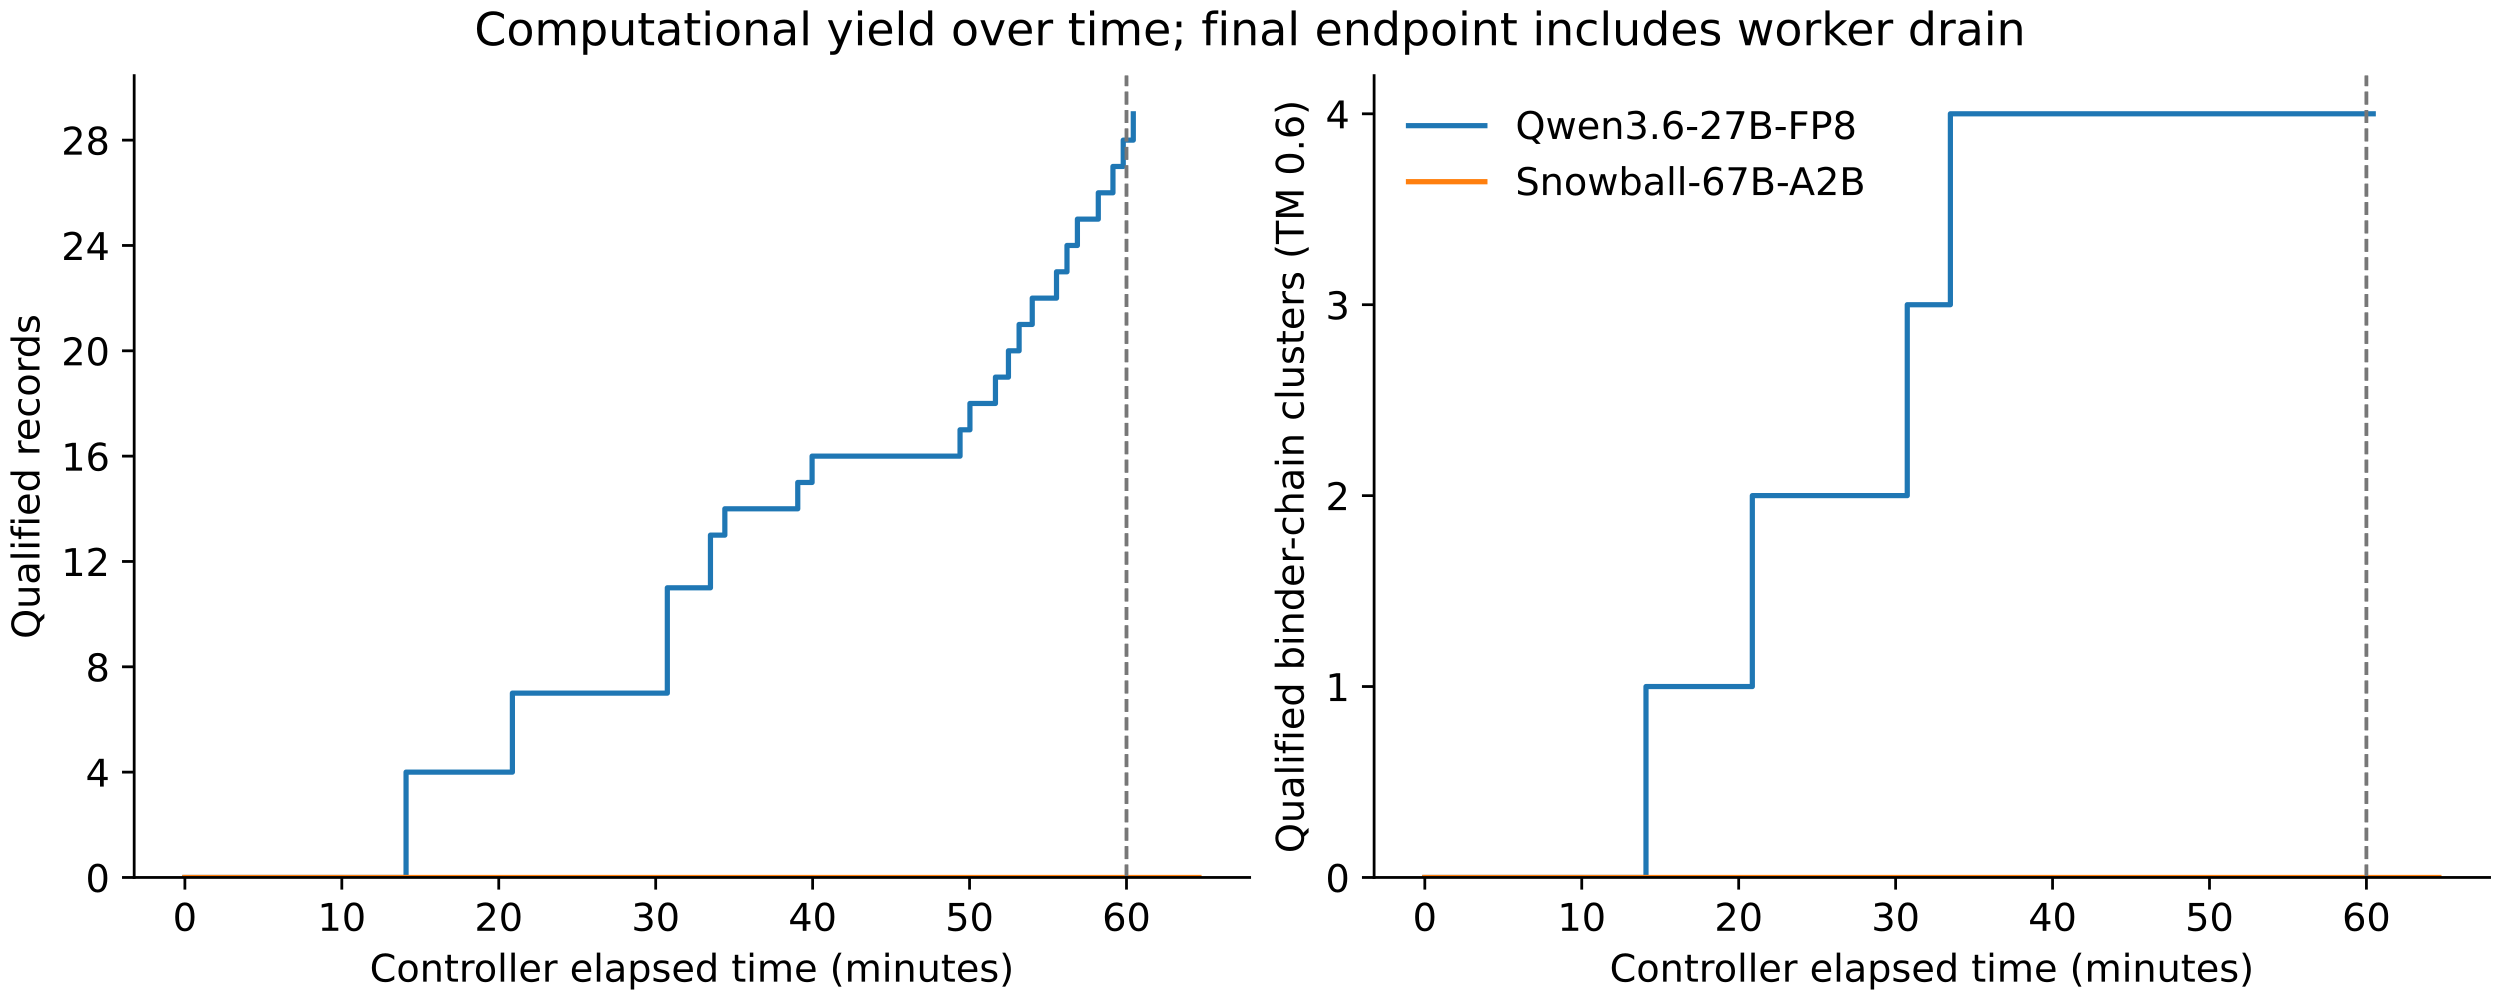
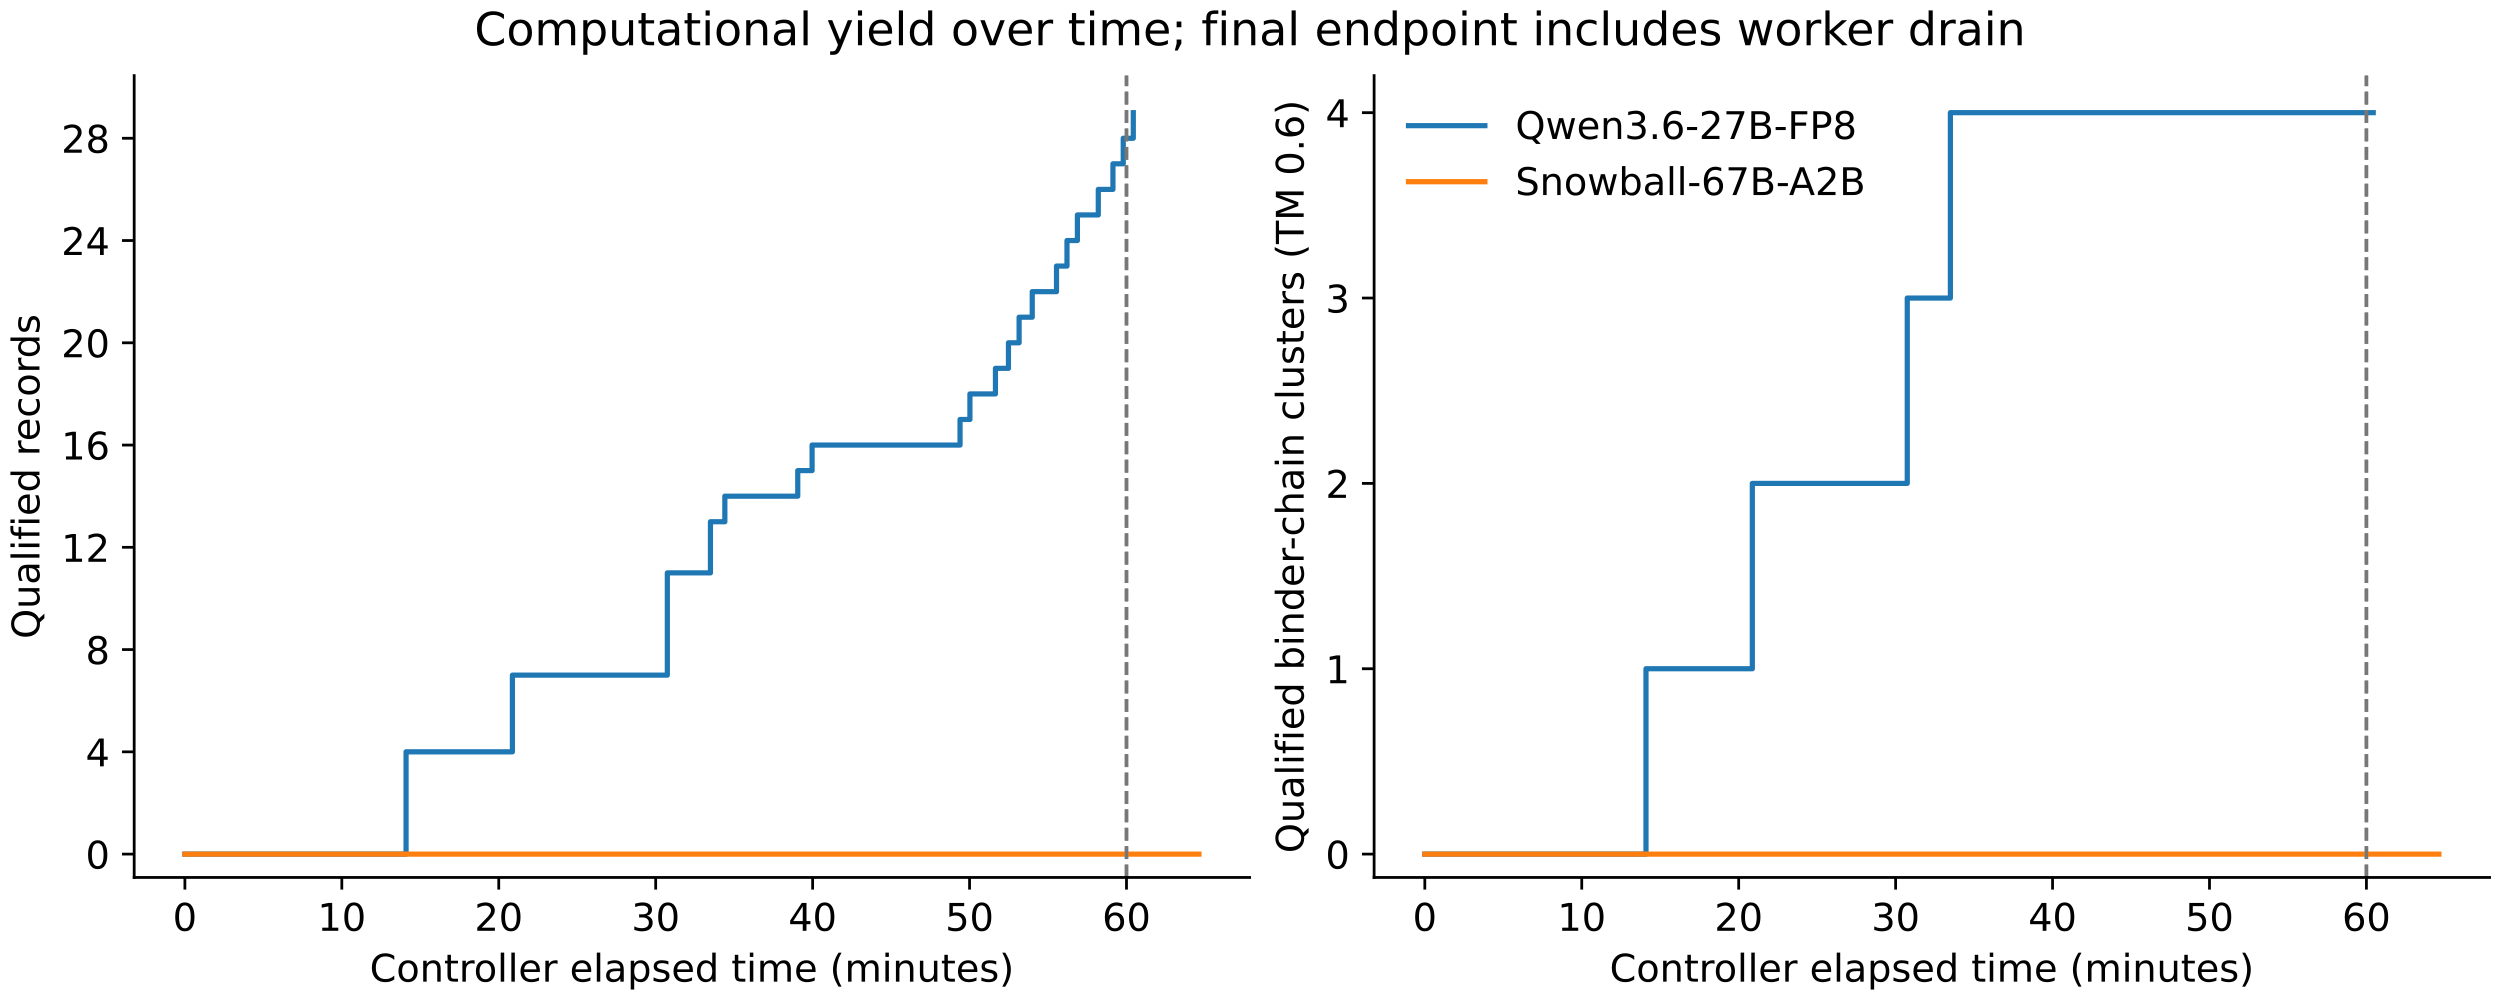
<svg xmlns="http://www.w3.org/2000/svg" xmlns:xlink="http://www.w3.org/1999/xlink" width="720pt" height="288pt" viewBox="0 0 720 288" version="1.1">
  <defs>
    <style type="text/css">*{stroke-linejoin: round; stroke-linecap: butt}</style>
  </defs>
  <g id="figure_1">
    <g id="patch_1">
-       <path d="M 0 288  L 720 288  L 720 0  L 0 0  z " style="fill: #ffffff" />
+       <path d="M 0 288 L 720 288 L 720 0 L 0 0 z " style="fill: #ffffff" />
    </g>
    <g id="axes_1">
      <g id="patch_2">
-         <path d="M 38.644 252.708  L 359.899 252.708  L 359.899 21.776  L 38.644 21.776  z " style="fill: #ffffff" />
+         <path d="M 38.644 252.708 L 359.899 252.708 L 359.899 21.776 L 38.644 21.776 z " style="fill: #ffffff" />
      </g>
      <g id="matplotlib.axis_1">
        <g id="xtick_1">
          <g id="line2d_1">
            <defs>
-               <path id="m472f486543" d="M 0 0  L 0 3.5  " style="stroke: #000000; stroke-width: 0.8" />
+               <path id="m3428f92193" d="M 0 0 L 0 3.5 " style="stroke: #000000; stroke-width: 0.8" />
            </defs>
            <g>
-               <use xlink:href="#m472f486543" x="53.246" y="252.708" style="stroke: #000000; stroke-width: 0.8" />
+               <use xlink:href="#m3428f92193" x="53.246" y="252.708" style="stroke: #000000; stroke-width: 0.8" />
            </g>
          </g>
          <g id="text_1">
            <text style="font-size: 11px; font-family: 'DejaVu Sans', 'Bitstream Vera Sans', 'Computer Modern Sans Serif', 'Lucida Grande', 'Verdana', 'Geneva', 'Lucid', 'Arial', 'Helvetica', 'Avant Garde', sans-serif; text-anchor: middle" x="53.246" y="268.066" transform="rotate(-0 53.24608 268.0662)">0</text>
          </g>
        </g>
        <g id="xtick_2">
          <g id="line2d_2">
            <g>
-               <use xlink:href="#m472f486543" x="98.444" y="252.708" style="stroke: #000000; stroke-width: 0.8" />
+               <use xlink:href="#m3428f92193" x="98.444" y="252.708" style="stroke: #000000; stroke-width: 0.8" />
            </g>
          </g>
          <g id="text_2">
            <text style="font-size: 11px; font-family: 'DejaVu Sans', 'Bitstream Vera Sans', 'Computer Modern Sans Serif', 'Lucida Grande', 'Verdana', 'Geneva', 'Lucid', 'Arial', 'Helvetica', 'Avant Garde', sans-serif; text-anchor: middle" x="98.444" y="268.066" transform="rotate(-0 98.44352 268.0662)">10</text>
          </g>
        </g>
        <g id="xtick_3">
          <g id="line2d_3">
            <g>
-               <use xlink:href="#m472f486543" x="143.641" y="252.708" style="stroke: #000000; stroke-width: 0.8" />
+               <use xlink:href="#m3428f92193" x="143.641" y="252.708" style="stroke: #000000; stroke-width: 0.8" />
            </g>
          </g>
          <g id="text_3">
            <text style="font-size: 11px; font-family: 'DejaVu Sans', 'Bitstream Vera Sans', 'Computer Modern Sans Serif', 'Lucida Grande', 'Verdana', 'Geneva', 'Lucid', 'Arial', 'Helvetica', 'Avant Garde', sans-serif; text-anchor: middle" x="143.641" y="268.066" transform="rotate(-0 143.641 268.0662)">20</text>
          </g>
        </g>
        <g id="xtick_4">
          <g id="line2d_4">
            <g>
-               <use xlink:href="#m472f486543" x="188.838" y="252.708" style="stroke: #000000; stroke-width: 0.8" />
+               <use xlink:href="#m3428f92193" x="188.838" y="252.708" style="stroke: #000000; stroke-width: 0.8" />
            </g>
          </g>
          <g id="text_4">
            <text style="font-size: 11px; font-family: 'DejaVu Sans', 'Bitstream Vera Sans', 'Computer Modern Sans Serif', 'Lucida Grande', 'Verdana', 'Geneva', 'Lucid', 'Arial', 'Helvetica', 'Avant Garde', sans-serif; text-anchor: middle" x="188.838" y="268.066" transform="rotate(-0 188.8384 268.0662)">30</text>
          </g>
        </g>
        <g id="xtick_5">
          <g id="line2d_5">
            <g>
-               <use xlink:href="#m472f486543" x="234.036" y="252.708" style="stroke: #000000; stroke-width: 0.8" />
+               <use xlink:href="#m3428f92193" x="234.036" y="252.708" style="stroke: #000000; stroke-width: 0.8" />
            </g>
          </g>
          <g id="text_5">
            <text style="font-size: 11px; font-family: 'DejaVu Sans', 'Bitstream Vera Sans', 'Computer Modern Sans Serif', 'Lucida Grande', 'Verdana', 'Geneva', 'Lucid', 'Arial', 'Helvetica', 'Avant Garde', sans-serif; text-anchor: middle" x="234.036" y="268.066" transform="rotate(-0 234.0358 268.0662)">40</text>
          </g>
        </g>
        <g id="xtick_6">
          <g id="line2d_6">
            <g>
-               <use xlink:href="#m472f486543" x="279.233" y="252.708" style="stroke: #000000; stroke-width: 0.8" />
+               <use xlink:href="#m3428f92193" x="279.233" y="252.708" style="stroke: #000000; stroke-width: 0.8" />
            </g>
          </g>
          <g id="text_6">
            <text style="font-size: 11px; font-family: 'DejaVu Sans', 'Bitstream Vera Sans', 'Computer Modern Sans Serif', 'Lucida Grande', 'Verdana', 'Geneva', 'Lucid', 'Arial', 'Helvetica', 'Avant Garde', sans-serif; text-anchor: middle" x="279.233" y="268.066" transform="rotate(-0 279.2333 268.0662)">50</text>
          </g>
        </g>
        <g id="xtick_7">
          <g id="line2d_7">
            <g>
-               <use xlink:href="#m472f486543" x="324.431" y="252.708" style="stroke: #000000; stroke-width: 0.8" />
+               <use xlink:href="#m3428f92193" x="324.431" y="252.708" style="stroke: #000000; stroke-width: 0.8" />
            </g>
          </g>
          <g id="text_7">
            <text style="font-size: 11px; font-family: 'DejaVu Sans', 'Bitstream Vera Sans', 'Computer Modern Sans Serif', 'Lucida Grande', 'Verdana', 'Geneva', 'Lucid', 'Arial', 'Helvetica', 'Avant Garde', sans-serif; text-anchor: middle" x="324.431" y="268.066" transform="rotate(-0 324.4307 268.0662)">60</text>
          </g>
        </g>
        <g id="text_8">
          <text style="font-size: 11px; font-family: 'DejaVu Sans', 'Bitstream Vera Sans', 'Computer Modern Sans Serif', 'Lucida Grande', 'Verdana', 'Geneva', 'Lucid', 'Arial', 'Helvetica', 'Avant Garde', sans-serif; text-anchor: middle" x="199.272" y="282.712" transform="rotate(-0 199.2715 282.7121)">Controller elapsed time (minutes)</text>
        </g>
      </g>
      <g id="matplotlib.axis_2">
        <g id="ytick_1">
          <g id="line2d_8">
            <defs>
-               <path id="mcfa1271ec3" d="M 0 0  L -3.5 0  " style="stroke: #000000; stroke-width: 0.8" />
+               <path id="m02772afa39" d="M 0 0 L -3.5 0 " style="stroke: #000000; stroke-width: 0.8" />
            </defs>
            <g>
-               <use xlink:href="#mcfa1271ec3" x="38.644" y="252.708" style="stroke: #000000; stroke-width: 0.8" />
+               <use xlink:href="#m02772afa39" x="38.644" y="245.982" style="stroke: #000000; stroke-width: 0.8" />
            </g>
          </g>
          <g id="text_9">
-             <text style="font-size: 11px; font-family: 'DejaVu Sans', 'Bitstream Vera Sans', 'Computer Modern Sans Serif', 'Lucida Grande', 'Verdana', 'Geneva', 'Lucid', 'Arial', 'Helvetica', 'Avant Garde', sans-serif; text-anchor: end" x="31.644" y="256.887" transform="rotate(-0 31.64368 256.887)">0</text>
+             <text style="font-size: 11px; font-family: 'DejaVu Sans', 'Bitstream Vera Sans', 'Computer Modern Sans Serif', 'Lucida Grande', 'Verdana', 'Geneva', 'Lucid', 'Arial', 'Helvetica', 'Avant Garde', sans-serif; text-anchor: end" x="31.644" y="250.161" transform="rotate(-0 31.64368 250.1609)">0</text>
          </g>
        </g>
        <g id="ytick_2">
          <g id="line2d_9">
            <g>
-               <use xlink:href="#mcfa1271ec3" x="38.644" y="222.372" style="stroke: #000000; stroke-width: 0.8" />
+               <use xlink:href="#m02772afa39" x="38.644" y="216.529" style="stroke: #000000; stroke-width: 0.8" />
            </g>
          </g>
          <g id="text_10">
-             <text style="font-size: 11px; font-family: 'DejaVu Sans', 'Bitstream Vera Sans', 'Computer Modern Sans Serif', 'Lucida Grande', 'Verdana', 'Geneva', 'Lucid', 'Arial', 'Helvetica', 'Avant Garde', sans-serif; text-anchor: end" x="31.644" y="226.551" transform="rotate(-0 31.64368 226.5511)">4</text>
+             <text style="font-size: 11px; font-family: 'DejaVu Sans', 'Bitstream Vera Sans', 'Computer Modern Sans Serif', 'Lucida Grande', 'Verdana', 'Geneva', 'Lucid', 'Arial', 'Helvetica', 'Avant Garde', sans-serif; text-anchor: end" x="31.644" y="220.709" transform="rotate(-0 31.64368 220.7085)">4</text>
          </g>
        </g>
        <g id="ytick_3">
          <g id="line2d_10">
            <g>
-               <use xlink:href="#mcfa1271ec3" x="38.644" y="192.036" style="stroke: #000000; stroke-width: 0.8" />
+               <use xlink:href="#m02772afa39" x="38.644" y="187.077" style="stroke: #000000; stroke-width: 0.8" />
            </g>
          </g>
          <g id="text_11">
-             <text style="font-size: 11px; font-family: 'DejaVu Sans', 'Bitstream Vera Sans', 'Computer Modern Sans Serif', 'Lucida Grande', 'Verdana', 'Geneva', 'Lucid', 'Arial', 'Helvetica', 'Avant Garde', sans-serif; text-anchor: end" x="31.644" y="196.215" transform="rotate(-0 31.64368 196.2152)">8</text>
+             <text style="font-size: 11px; font-family: 'DejaVu Sans', 'Bitstream Vera Sans', 'Computer Modern Sans Serif', 'Lucida Grande', 'Verdana', 'Geneva', 'Lucid', 'Arial', 'Helvetica', 'Avant Garde', sans-serif; text-anchor: end" x="31.644" y="191.256" transform="rotate(-0 31.64368 191.2562)">8</text>
          </g>
        </g>
        <g id="ytick_4">
          <g id="line2d_11">
            <g>
-               <use xlink:href="#mcfa1271ec3" x="38.644" y="161.7" style="stroke: #000000; stroke-width: 0.8" />
+               <use xlink:href="#m02772afa39" x="38.644" y="157.625" style="stroke: #000000; stroke-width: 0.8" />
            </g>
          </g>
          <g id="text_12">
-             <text style="font-size: 11px; font-family: 'DejaVu Sans', 'Bitstream Vera Sans', 'Computer Modern Sans Serif', 'Lucida Grande', 'Verdana', 'Geneva', 'Lucid', 'Arial', 'Helvetica', 'Avant Garde', sans-serif; text-anchor: end" x="31.644" y="165.879" transform="rotate(-0 31.64368 165.8793)">12</text>
+             <text style="font-size: 11px; font-family: 'DejaVu Sans', 'Bitstream Vera Sans', 'Computer Modern Sans Serif', 'Lucida Grande', 'Verdana', 'Geneva', 'Lucid', 'Arial', 'Helvetica', 'Avant Garde', sans-serif; text-anchor: end" x="31.644" y="161.804" transform="rotate(-0 31.64368 161.8039)">12</text>
          </g>
        </g>
        <g id="ytick_5">
          <g id="line2d_12">
            <g>
-               <use xlink:href="#mcfa1271ec3" x="38.644" y="131.364" style="stroke: #000000; stroke-width: 0.8" />
+               <use xlink:href="#m02772afa39" x="38.644" y="128.172" style="stroke: #000000; stroke-width: 0.8" />
            </g>
          </g>
          <g id="text_13">
-             <text style="font-size: 11px; font-family: 'DejaVu Sans', 'Bitstream Vera Sans', 'Computer Modern Sans Serif', 'Lucida Grande', 'Verdana', 'Geneva', 'Lucid', 'Arial', 'Helvetica', 'Avant Garde', sans-serif; text-anchor: end" x="31.644" y="135.543" transform="rotate(-0 31.64368 135.5434)">16</text>
+             <text style="font-size: 11px; font-family: 'DejaVu Sans', 'Bitstream Vera Sans', 'Computer Modern Sans Serif', 'Lucida Grande', 'Verdana', 'Geneva', 'Lucid', 'Arial', 'Helvetica', 'Avant Garde', sans-serif; text-anchor: end" x="31.644" y="132.352" transform="rotate(-0 31.64368 132.3515)">16</text>
          </g>
        </g>
        <g id="ytick_6">
          <g id="line2d_13">
            <g>
-               <use xlink:href="#mcfa1271ec3" x="38.644" y="101.028" style="stroke: #000000; stroke-width: 0.8" />
+               <use xlink:href="#m02772afa39" x="38.644" y="98.72" style="stroke: #000000; stroke-width: 0.8" />
            </g>
          </g>
          <g id="text_14">
-             <text style="font-size: 11px; font-family: 'DejaVu Sans', 'Bitstream Vera Sans', 'Computer Modern Sans Serif', 'Lucida Grande', 'Verdana', 'Geneva', 'Lucid', 'Arial', 'Helvetica', 'Avant Garde', sans-serif; text-anchor: end" x="31.644" y="105.208" transform="rotate(-0 31.64368 105.2075)">20</text>
+             <text style="font-size: 11px; font-family: 'DejaVu Sans', 'Bitstream Vera Sans', 'Computer Modern Sans Serif', 'Lucida Grande', 'Verdana', 'Geneva', 'Lucid', 'Arial', 'Helvetica', 'Avant Garde', sans-serif; text-anchor: end" x="31.644" y="102.899" transform="rotate(-0 31.64368 102.8992)">20</text>
          </g>
        </g>
        <g id="ytick_7">
          <g id="line2d_14">
            <g>
-               <use xlink:href="#mcfa1271ec3" x="38.644" y="70.692" style="stroke: #000000; stroke-width: 0.8" />
+               <use xlink:href="#m02772afa39" x="38.644" y="69.268" style="stroke: #000000; stroke-width: 0.8" />
            </g>
          </g>
          <g id="text_15">
-             <text style="font-size: 11px; font-family: 'DejaVu Sans', 'Bitstream Vera Sans', 'Computer Modern Sans Serif', 'Lucida Grande', 'Verdana', 'Geneva', 'Lucid', 'Arial', 'Helvetica', 'Avant Garde', sans-serif; text-anchor: end" x="31.644" y="74.872" transform="rotate(-0 31.64368 74.87162)">24</text>
+             <text style="font-size: 11px; font-family: 'DejaVu Sans', 'Bitstream Vera Sans', 'Computer Modern Sans Serif', 'Lucida Grande', 'Verdana', 'Geneva', 'Lucid', 'Arial', 'Helvetica', 'Avant Garde', sans-serif; text-anchor: end" x="31.644" y="73.447" transform="rotate(-0 31.64368 73.44687)">24</text>
          </g>
        </g>
        <g id="ytick_8">
          <g id="line2d_15">
            <g>
-               <use xlink:href="#mcfa1271ec3" x="38.644" y="40.357" style="stroke: #000000; stroke-width: 0.8" />
+               <use xlink:href="#m02772afa39" x="38.644" y="39.815" style="stroke: #000000; stroke-width: 0.8" />
            </g>
          </g>
          <g id="text_16">
-             <text style="font-size: 11px; font-family: 'DejaVu Sans', 'Bitstream Vera Sans', 'Computer Modern Sans Serif', 'Lucida Grande', 'Verdana', 'Geneva', 'Lucid', 'Arial', 'Helvetica', 'Avant Garde', sans-serif; text-anchor: end" x="31.644" y="44.536" transform="rotate(-0 31.64368 44.53572)">28</text>
+             <text style="font-size: 11px; font-family: 'DejaVu Sans', 'Bitstream Vera Sans', 'Computer Modern Sans Serif', 'Lucida Grande', 'Verdana', 'Geneva', 'Lucid', 'Arial', 'Helvetica', 'Avant Garde', sans-serif; text-anchor: end" x="31.644" y="43.995" transform="rotate(-0 31.64368 43.99454)">28</text>
          </g>
        </g>
        <g id="text_17">
          <text style="font-size: 11px; font-family: 'DejaVu Sans', 'Bitstream Vera Sans', 'Computer Modern Sans Serif', 'Lucida Grande', 'Verdana', 'Geneva', 'Lucid', 'Arial', 'Helvetica', 'Avant Garde', sans-serif; text-anchor: middle" x="11.359" y="137.242" transform="rotate(-90 11.35852 137.2419)">Qualified records</text>
        </g>
      </g>
      <g id="line2d_16">
-         <path d="M 53.246 252.708  L 55.108 252.708  L 55.108 252.708  L 67.319 252.708  L 67.319 252.708  L 71.749 252.708  L 71.749 252.708  L 99.689 252.708  L 99.689 252.708  L 116.945 252.708  L 116.945 222.372  L 147.57 222.372  L 147.57 199.62  L 163.937 199.62  L 163.937 199.62  L 192.19 199.62  L 192.19 169.284  L 204.61 169.284  L 204.61 154.116  L 208.754 154.116  L 208.754 146.532  L 212.873 146.532  L 212.873 146.532  L 216.206 146.532  L 216.206 146.532  L 219.643 146.532  L 219.643 146.532  L 223.304 146.532  L 223.304 146.532  L 226.735 146.532  L 226.735 146.532  L 229.753 146.532  L 229.753 138.948  L 233.882 138.948  L 233.882 131.364  L 238.861 131.364  L 238.861 131.364  L 243.209 131.364  L 243.209 131.364  L 246.882 131.364  L 246.882 131.364  L 250.068 131.364  L 250.068 131.364  L 253.227 131.364  L 253.227 131.364  L 255.494 131.364  L 255.494 131.364  L 257.765 131.364  L 257.765 131.364  L 260.799 131.364  L 260.799 131.364  L 263.181 131.364  L 263.181 131.364  L 266.05 131.364  L 266.05 131.364  L 268.333 131.364  L 268.333 131.364  L 271.18 131.364  L 271.18 131.364  L 274.226 131.364  L 274.226 131.364  L 276.494 131.364  L 276.494 123.78  L 279.34 123.78  L 279.34 116.196  L 282.22 116.196  L 282.22 116.196  L 285.049 116.196  L 285.049 116.196  L 286.691 116.196  L 286.691 108.612  L 289.549 108.612  L 289.549 108.612  L 290.433 108.612  L 290.433 101.028  L 292.599 101.028  L 292.599 101.028  L 293.504 101.028  L 293.504 93.444  L 295.637 93.444  L 295.637 93.444  L 297.287 93.444  L 297.287 85.86  L 300.111 85.86  L 300.111 85.86  L 301.763 85.86  L 301.763 85.86  L 303.366 85.86  L 303.366 85.86  L 304.275 85.86  L 304.275 78.276  L 306.406 78.276  L 306.406 78.276  L 307.292 78.276  L 307.292 70.692  L 309.442 70.692  L 309.442 70.692  L 310.293 70.692  L 310.293 63.109  L 312.433 63.109  L 312.433 63.109  L 313.355 63.109  L 313.355 63.109  L 315.442 63.109  L 315.442 63.109  L 316.31 63.109  L 316.31 55.525  L 318.389 55.525  L 318.389 55.525  L 320.528 55.525  L 320.528 47.941  L 322.67 47.941  L 322.67 47.941  L 323.494 47.941  L 323.494 40.357  L 326.389 40.357  L 326.389 32.773  " clip-path="url(#p7dd64fb082)" style="fill: none; stroke: #1f77b4; stroke-width: 1.5; stroke-linecap: square" />
+         <path d="M 53.246 245.982 L 55.108 245.982 L 55.108 245.982 L 67.319 245.982 L 67.319 245.982 L 71.749 245.982 L 71.749 245.982 L 99.689 245.982 L 99.689 245.982 L 116.945 245.982 L 116.945 216.529 L 147.57 216.529 L 147.57 194.44 L 163.937 194.44 L 163.937 194.44 L 192.19 194.44 L 192.19 164.988 L 204.61 164.988 L 204.61 150.262 L 208.754 150.262 L 208.754 142.899 L 212.873 142.899 L 212.873 142.899 L 216.206 142.899 L 216.206 142.899 L 219.643 142.899 L 219.643 142.899 L 223.304 142.899 L 223.304 142.899 L 226.735 142.899 L 226.735 142.899 L 229.753 142.899 L 229.753 135.535 L 233.882 135.535 L 233.882 128.172 L 238.861 128.172 L 238.861 128.172 L 243.209 128.172 L 243.209 128.172 L 246.882 128.172 L 246.882 128.172 L 250.068 128.172 L 250.068 128.172 L 253.227 128.172 L 253.227 128.172 L 255.494 128.172 L 255.494 128.172 L 257.765 128.172 L 257.765 128.172 L 260.799 128.172 L 260.799 128.172 L 263.181 128.172 L 263.181 128.172 L 266.05 128.172 L 266.05 128.172 L 268.333 128.172 L 268.333 128.172 L 271.18 128.172 L 271.18 128.172 L 274.226 128.172 L 274.226 128.172 L 276.494 128.172 L 276.494 120.809 L 279.34 120.809 L 279.34 113.446 L 282.22 113.446 L 282.22 113.446 L 285.049 113.446 L 285.049 113.446 L 286.691 113.446 L 286.691 106.083 L 289.549 106.083 L 289.549 106.083 L 290.433 106.083 L 290.433 98.72 L 292.599 98.72 L 292.599 98.72 L 293.504 98.72 L 293.504 91.357 L 295.637 91.357 L 295.637 91.357 L 297.287 91.357 L 297.287 83.994 L 300.111 83.994 L 300.111 83.994 L 301.763 83.994 L 301.763 83.994 L 303.366 83.994 L 303.366 83.994 L 304.275 83.994 L 304.275 76.631 L 306.406 76.631 L 306.406 76.631 L 307.292 76.631 L 307.292 69.268 L 309.442 69.268 L 309.442 69.268 L 310.293 69.268 L 310.293 61.905 L 312.433 61.905 L 312.433 61.905 L 313.355 61.905 L 313.355 61.905 L 315.442 61.905 L 315.442 61.905 L 316.31 61.905 L 316.31 54.542 L 318.389 54.542 L 318.389 54.542 L 320.528 54.542 L 320.528 47.178 L 322.67 47.178 L 322.67 47.178 L 323.494 47.178 L 323.494 39.815 L 326.389 39.815 L 326.389 32.452 " clip-path="url(#p771cd45560)" style="fill: none; stroke: #1f77b4; stroke-width: 1.5; stroke-linecap: square" />
      </g>
      <g id="line2d_17">
-         <path d="M 324.431 252.708  L 324.431 21.776  " clip-path="url(#p7dd64fb082)" style="fill: none; stroke-dasharray: 3.7,1.6; stroke-dashoffset: 0; stroke: #777777" />
+         <path d="M 324.431 252.708 L 324.431 21.776 " clip-path="url(#p771cd45560)" style="fill: none; stroke-dasharray: 3.7,1.6; stroke-dashoffset: 0; stroke: #777777" />
      </g>
      <g id="line2d_18">
-         <path d="M 53.246 252.708  L 66.519 252.708  L 66.519 252.708  L 67.5 252.708  L 67.5 252.708  L 68.647 252.708  L 68.647 252.708  L 70.277 252.708  L 70.277 252.708  L 80.056 252.708  L 80.056 252.708  L 82.864 252.708  L 82.864 252.708  L 93.188 252.708  L 93.188 252.708  L 99.503 252.708  L 99.503 252.708  L 104.604 252.708  L 104.604 252.708  L 115.706 252.708  L 115.706 252.708  L 138.97 252.708  L 138.97 252.708  L 161.622 252.708  L 161.622 252.708  L 184.279 252.708  L 184.279 252.708  L 204.77 252.708  L 204.77 252.708  L 227.423 252.708  L 227.423 252.708  L 250.075 252.708  L 250.075 252.708  L 262.997 252.708  L 262.997 252.708  L 278.753 252.708  L 278.753 252.708  L 301.413 252.708  L 301.413 252.708  L 324.076 252.708  L 324.076 252.708  L 345.297 252.708  L 345.297 252.708  " clip-path="url(#p7dd64fb082)" style="fill: none; stroke: #ff7f0e; stroke-width: 1.5; stroke-linecap: square" />
+         <path d="M 53.246 245.982 L 66.519 245.982 L 66.519 245.982 L 67.5 245.982 L 67.5 245.982 L 68.647 245.982 L 68.647 245.982 L 70.277 245.982 L 70.277 245.982 L 80.056 245.982 L 80.056 245.982 L 82.864 245.982 L 82.864 245.982 L 93.188 245.982 L 93.188 245.982 L 99.503 245.982 L 99.503 245.982 L 104.604 245.982 L 104.604 245.982 L 115.706 245.982 L 115.706 245.982 L 138.97 245.982 L 138.97 245.982 L 161.622 245.982 L 161.622 245.982 L 184.279 245.982 L 184.279 245.982 L 204.77 245.982 L 204.77 245.982 L 227.423 245.982 L 227.423 245.982 L 250.075 245.982 L 250.075 245.982 L 262.997 245.982 L 262.997 245.982 L 278.753 245.982 L 278.753 245.982 L 301.413 245.982 L 301.413 245.982 L 324.076 245.982 L 324.076 245.982 L 345.297 245.982 L 345.297 245.982 " clip-path="url(#p771cd45560)" style="fill: none; stroke: #ff7f0e; stroke-width: 1.5; stroke-linecap: square" />
      </g>
      <g id="line2d_19">
-         <path d="M 324.431 252.708  L 324.431 21.776  " clip-path="url(#p7dd64fb082)" style="fill: none; stroke-dasharray: 3.7,1.6; stroke-dashoffset: 0; stroke: #777777" />
+         <path d="M 324.431 252.708 L 324.431 21.776 " clip-path="url(#p771cd45560)" style="fill: none; stroke-dasharray: 3.7,1.6; stroke-dashoffset: 0; stroke: #777777" />
      </g>
      <g id="patch_3">
-         <path d="M 38.644 252.708  L 38.644 21.776  " style="fill: none; stroke: #000000; stroke-width: 0.8; stroke-linejoin: miter; stroke-linecap: square" />
+         <path d="M 38.644 252.708 L 38.644 21.776 " style="fill: none; stroke: #000000; stroke-width: 0.8; stroke-linejoin: miter; stroke-linecap: square" />
      </g>
      <g id="patch_4">
-         <path d="M 38.644 252.708  L 359.899 252.708  " style="fill: none; stroke: #000000; stroke-width: 0.8; stroke-linejoin: miter; stroke-linecap: square" />
+         <path d="M 38.644 252.708 L 359.899 252.708 " style="fill: none; stroke: #000000; stroke-width: 0.8; stroke-linejoin: miter; stroke-linecap: square" />
      </g>
    </g>
    <g id="axes_2">
      <g id="patch_5">
-         <path d="M 395.744 252.708  L 717 252.708  L 717 21.776  L 395.744 21.776  z " style="fill: #ffffff" />
+         <path d="M 395.744 252.708 L 717 252.708 L 717 21.776 L 395.744 21.776 z " style="fill: #ffffff" />
      </g>
      <g id="matplotlib.axis_3">
        <g id="xtick_8">
          <g id="line2d_20">
            <g>
-               <use xlink:href="#m472f486543" x="410.346" y="252.708" style="stroke: #000000; stroke-width: 0.8" />
+               <use xlink:href="#m3428f92193" x="410.346" y="252.708" style="stroke: #000000; stroke-width: 0.8" />
            </g>
          </g>
          <g id="text_18">
            <text style="font-size: 11px; font-family: 'DejaVu Sans', 'Bitstream Vera Sans', 'Computer Modern Sans Serif', 'Lucida Grande', 'Verdana', 'Geneva', 'Lucid', 'Arial', 'Helvetica', 'Avant Garde', sans-serif; text-anchor: middle" x="410.346" y="268.066" transform="rotate(-0 410.3465 268.0662)">0</text>
          </g>
        </g>
        <g id="xtick_9">
          <g id="line2d_21">
            <g>
-               <use xlink:href="#m472f486543" x="455.544" y="252.708" style="stroke: #000000; stroke-width: 0.8" />
+               <use xlink:href="#m3428f92193" x="455.544" y="252.708" style="stroke: #000000; stroke-width: 0.8" />
            </g>
          </g>
          <g id="text_19">
            <text style="font-size: 11px; font-family: 'DejaVu Sans', 'Bitstream Vera Sans', 'Computer Modern Sans Serif', 'Lucida Grande', 'Verdana', 'Geneva', 'Lucid', 'Arial', 'Helvetica', 'Avant Garde', sans-serif; text-anchor: middle" x="455.544" y="268.066" transform="rotate(-0 455.5439 268.0662)">10</text>
          </g>
        </g>
        <g id="xtick_10">
          <g id="line2d_22">
            <g>
-               <use xlink:href="#m472f486543" x="500.741" y="252.708" style="stroke: #000000; stroke-width: 0.8" />
+               <use xlink:href="#m3428f92193" x="500.741" y="252.708" style="stroke: #000000; stroke-width: 0.8" />
            </g>
          </g>
          <g id="text_20">
            <text style="font-size: 11px; font-family: 'DejaVu Sans', 'Bitstream Vera Sans', 'Computer Modern Sans Serif', 'Lucida Grande', 'Verdana', 'Geneva', 'Lucid', 'Arial', 'Helvetica', 'Avant Garde', sans-serif; text-anchor: middle" x="500.741" y="268.066" transform="rotate(-0 500.7413 268.0662)">20</text>
          </g>
        </g>
        <g id="xtick_11">
          <g id="line2d_23">
            <g>
-               <use xlink:href="#m472f486543" x="545.939" y="252.708" style="stroke: #000000; stroke-width: 0.8" />
+               <use xlink:href="#m3428f92193" x="545.939" y="252.708" style="stroke: #000000; stroke-width: 0.8" />
            </g>
          </g>
          <g id="text_21">
            <text style="font-size: 11px; font-family: 'DejaVu Sans', 'Bitstream Vera Sans', 'Computer Modern Sans Serif', 'Lucida Grande', 'Verdana', 'Geneva', 'Lucid', 'Arial', 'Helvetica', 'Avant Garde', sans-serif; text-anchor: middle" x="545.939" y="268.066" transform="rotate(-0 545.9388 268.0662)">30</text>
          </g>
        </g>
        <g id="xtick_12">
          <g id="line2d_24">
            <g>
-               <use xlink:href="#m472f486543" x="591.136" y="252.708" style="stroke: #000000; stroke-width: 0.8" />
+               <use xlink:href="#m3428f92193" x="591.136" y="252.708" style="stroke: #000000; stroke-width: 0.8" />
            </g>
          </g>
          <g id="text_22">
            <text style="font-size: 11px; font-family: 'DejaVu Sans', 'Bitstream Vera Sans', 'Computer Modern Sans Serif', 'Lucida Grande', 'Verdana', 'Geneva', 'Lucid', 'Arial', 'Helvetica', 'Avant Garde', sans-serif; text-anchor: middle" x="591.136" y="268.066" transform="rotate(-0 591.1362 268.0662)">40</text>
          </g>
        </g>
        <g id="xtick_13">
          <g id="line2d_25">
            <g>
-               <use xlink:href="#m472f486543" x="636.334" y="252.708" style="stroke: #000000; stroke-width: 0.8" />
+               <use xlink:href="#m3428f92193" x="636.334" y="252.708" style="stroke: #000000; stroke-width: 0.8" />
            </g>
          </g>
          <g id="text_23">
            <text style="font-size: 11px; font-family: 'DejaVu Sans', 'Bitstream Vera Sans', 'Computer Modern Sans Serif', 'Lucida Grande', 'Verdana', 'Geneva', 'Lucid', 'Arial', 'Helvetica', 'Avant Garde', sans-serif; text-anchor: middle" x="636.334" y="268.066" transform="rotate(-0 636.3336 268.0662)">50</text>
          </g>
        </g>
        <g id="xtick_14">
          <g id="line2d_26">
            <g>
-               <use xlink:href="#m472f486543" x="681.531" y="252.708" style="stroke: #000000; stroke-width: 0.8" />
+               <use xlink:href="#m3428f92193" x="681.531" y="252.708" style="stroke: #000000; stroke-width: 0.8" />
            </g>
          </g>
          <g id="text_24">
            <text style="font-size: 11px; font-family: 'DejaVu Sans', 'Bitstream Vera Sans', 'Computer Modern Sans Serif', 'Lucida Grande', 'Verdana', 'Geneva', 'Lucid', 'Arial', 'Helvetica', 'Avant Garde', sans-serif; text-anchor: middle" x="681.531" y="268.066" transform="rotate(-0 681.5311 268.0662)">60</text>
          </g>
        </g>
        <g id="text_25">
          <text style="font-size: 11px; font-family: 'DejaVu Sans', 'Bitstream Vera Sans', 'Computer Modern Sans Serif', 'Lucida Grande', 'Verdana', 'Geneva', 'Lucid', 'Arial', 'Helvetica', 'Avant Garde', sans-serif; text-anchor: middle" x="556.372" y="282.712" transform="rotate(-0 556.3719 282.7121)">Controller elapsed time (minutes)</text>
        </g>
      </g>
      <g id="matplotlib.axis_4">
        <g id="ytick_9">
          <g id="line2d_27">
            <g>
-               <use xlink:href="#mcfa1271ec3" x="395.744" y="252.708" style="stroke: #000000; stroke-width: 0.8" />
+               <use xlink:href="#m02772afa39" x="395.744" y="245.982" style="stroke: #000000; stroke-width: 0.8" />
            </g>
          </g>
          <g id="text_26">
-             <text style="font-size: 11px; font-family: 'DejaVu Sans', 'Bitstream Vera Sans', 'Computer Modern Sans Serif', 'Lucida Grande', 'Verdana', 'Geneva', 'Lucid', 'Arial', 'Helvetica', 'Avant Garde', sans-serif; text-anchor: end" x="388.744" y="256.887" transform="rotate(-0 388.7441 256.887)">0</text>
+             <text style="font-size: 11px; font-family: 'DejaVu Sans', 'Bitstream Vera Sans', 'Computer Modern Sans Serif', 'Lucida Grande', 'Verdana', 'Geneva', 'Lucid', 'Arial', 'Helvetica', 'Avant Garde', sans-serif; text-anchor: end" x="388.744" y="250.161" transform="rotate(-0 388.7441 250.1609)">0</text>
          </g>
        </g>
        <g id="ytick_10">
          <g id="line2d_28">
            <g>
-               <use xlink:href="#mcfa1271ec3" x="395.744" y="197.724" style="stroke: #000000; stroke-width: 0.8" />
+               <use xlink:href="#m02772afa39" x="395.744" y="192.599" style="stroke: #000000; stroke-width: 0.8" />
            </g>
          </g>
          <g id="text_27">
-             <text style="font-size: 11px; font-family: 'DejaVu Sans', 'Bitstream Vera Sans', 'Computer Modern Sans Serif', 'Lucida Grande', 'Verdana', 'Geneva', 'Lucid', 'Arial', 'Helvetica', 'Avant Garde', sans-serif; text-anchor: end" x="388.744" y="201.903" transform="rotate(-0 388.7441 201.9032)">1</text>
+             <text style="font-size: 11px; font-family: 'DejaVu Sans', 'Bitstream Vera Sans', 'Computer Modern Sans Serif', 'Lucida Grande', 'Verdana', 'Geneva', 'Lucid', 'Arial', 'Helvetica', 'Avant Garde', sans-serif; text-anchor: end" x="388.744" y="196.779" transform="rotate(-0 388.7441 196.7785)">1</text>
          </g>
        </g>
        <g id="ytick_11">
          <g id="line2d_29">
            <g>
-               <use xlink:href="#mcfa1271ec3" x="395.744" y="142.74" style="stroke: #000000; stroke-width: 0.8" />
+               <use xlink:href="#m02772afa39" x="395.744" y="139.217" style="stroke: #000000; stroke-width: 0.8" />
            </g>
          </g>
          <g id="text_28">
-             <text style="font-size: 11px; font-family: 'DejaVu Sans', 'Bitstream Vera Sans', 'Computer Modern Sans Serif', 'Lucida Grande', 'Verdana', 'Geneva', 'Lucid', 'Arial', 'Helvetica', 'Avant Garde', sans-serif; text-anchor: end" x="388.744" y="146.919" transform="rotate(-0 388.7441 146.9194)">2</text>
+             <text style="font-size: 11px; font-family: 'DejaVu Sans', 'Bitstream Vera Sans', 'Computer Modern Sans Serif', 'Lucida Grande', 'Verdana', 'Geneva', 'Lucid', 'Arial', 'Helvetica', 'Avant Garde', sans-serif; text-anchor: end" x="388.744" y="143.396" transform="rotate(-0 388.7441 143.3962)">2</text>
          </g>
        </g>
        <g id="ytick_12">
          <g id="line2d_30">
            <g>
-               <use xlink:href="#mcfa1271ec3" x="395.744" y="87.756" style="stroke: #000000; stroke-width: 0.8" />
+               <use xlink:href="#m02772afa39" x="395.744" y="85.835" style="stroke: #000000; stroke-width: 0.8" />
            </g>
          </g>
          <g id="text_29">
-             <text style="font-size: 11px; font-family: 'DejaVu Sans', 'Bitstream Vera Sans', 'Computer Modern Sans Serif', 'Lucida Grande', 'Verdana', 'Geneva', 'Lucid', 'Arial', 'Helvetica', 'Avant Garde', sans-serif; text-anchor: end" x="388.744" y="91.936" transform="rotate(-0 388.7441 91.93557)">3</text>
+             <text style="font-size: 11px; font-family: 'DejaVu Sans', 'Bitstream Vera Sans', 'Computer Modern Sans Serif', 'Lucida Grande', 'Verdana', 'Geneva', 'Lucid', 'Arial', 'Helvetica', 'Avant Garde', sans-serif; text-anchor: end" x="388.744" y="90.014" transform="rotate(-0 388.7441 90.0138)">3</text>
          </g>
        </g>
        <g id="ytick_13">
          <g id="line2d_31">
            <g>
-               <use xlink:href="#mcfa1271ec3" x="395.744" y="32.773" style="stroke: #000000; stroke-width: 0.8" />
+               <use xlink:href="#m02772afa39" x="395.744" y="32.452" style="stroke: #000000; stroke-width: 0.8" />
            </g>
          </g>
          <g id="text_30">
-             <text style="font-size: 11px; font-family: 'DejaVu Sans', 'Bitstream Vera Sans', 'Computer Modern Sans Serif', 'Lucida Grande', 'Verdana', 'Geneva', 'Lucid', 'Arial', 'Helvetica', 'Avant Garde', sans-serif; text-anchor: end" x="388.744" y="36.952" transform="rotate(-0 388.7441 36.95175)">4</text>
+             <text style="font-size: 11px; font-family: 'DejaVu Sans', 'Bitstream Vera Sans', 'Computer Modern Sans Serif', 'Lucida Grande', 'Verdana', 'Geneva', 'Lucid', 'Arial', 'Helvetica', 'Avant Garde', sans-serif; text-anchor: end" x="388.744" y="36.631" transform="rotate(-0 388.7441 36.63146)">4</text>
          </g>
        </g>
        <g id="text_31">
          <text style="font-size: 11px; font-family: 'DejaVu Sans', 'Bitstream Vera Sans', 'Computer Modern Sans Serif', 'Lucida Grande', 'Verdana', 'Geneva', 'Lucid', 'Arial', 'Helvetica', 'Avant Garde', sans-serif; text-anchor: middle" x="375.458" y="137.242" transform="rotate(-90 375.4577 137.2419)">Qualified binder-chain clusters (TM 0.6)</text>
        </g>
      </g>
      <g id="line2d_32">
-         <path d="M 410.347 252.708  L 412.208 252.708  L 412.208 252.708  L 424.42 252.708  L 424.42 252.708  L 428.849 252.708  L 428.849 252.708  L 456.79 252.708  L 456.79 252.708  L 474.045 252.708  L 474.045 197.724  L 504.67 197.724  L 504.67 142.74  L 521.037 142.74  L 521.037 142.74  L 549.291 142.74  L 549.291 87.756  L 561.71 87.756  L 561.71 32.773  L 565.854 32.773  L 565.854 32.773  L 569.973 32.773  L 569.973 32.773  L 573.306 32.773  L 573.306 32.773  L 576.743 32.773  L 576.743 32.773  L 580.404 32.773  L 580.404 32.773  L 583.835 32.773  L 583.835 32.773  L 586.853 32.773  L 586.853 32.773  L 590.983 32.773  L 590.983 32.773  L 595.962 32.773  L 595.962 32.773  L 600.309 32.773  L 600.309 32.773  L 603.982 32.773  L 603.982 32.773  L 607.168 32.773  L 607.168 32.773  L 610.327 32.773  L 610.327 32.773  L 612.594 32.773  L 612.594 32.773  L 614.866 32.773  L 614.866 32.773  L 617.899 32.773  L 617.899 32.773  L 620.281 32.773  L 620.281 32.773  L 623.15 32.773  L 623.15 32.773  L 625.433 32.773  L 625.433 32.773  L 628.281 32.773  L 628.281 32.773  L 631.326 32.773  L 631.326 32.773  L 633.594 32.773  L 633.594 32.773  L 636.441 32.773  L 636.441 32.773  L 639.321 32.773  L 639.321 32.773  L 642.149 32.773  L 642.149 32.773  L 643.792 32.773  L 643.792 32.773  L 646.649 32.773  L 646.649 32.773  L 647.534 32.773  L 647.534 32.773  L 649.699 32.773  L 649.699 32.773  L 650.604 32.773  L 650.604 32.773  L 652.738 32.773  L 652.738 32.773  L 654.387 32.773  L 654.387 32.773  L 657.211 32.773  L 657.211 32.773  L 658.864 32.773  L 658.864 32.773  L 660.466 32.773  L 660.466 32.773  L 661.375 32.773  L 661.375 32.773  L 663.506 32.773  L 663.506 32.773  L 664.393 32.773  L 664.393 32.773  L 666.543 32.773  L 666.543 32.773  L 667.393 32.773  L 667.393 32.773  L 669.534 32.773  L 669.534 32.773  L 670.455 32.773  L 670.455 32.773  L 672.542 32.773  L 672.542 32.773  L 673.41 32.773  L 673.41 32.773  L 675.49 32.773  L 675.49 32.773  L 677.628 32.773  L 677.628 32.773  L 679.77 32.773  L 679.77 32.773  L 680.595 32.773  L 680.595 32.773  L 683.49 32.773  L 683.49 32.773  " clip-path="url(#pcb375bbaf0)" style="fill: none; stroke: #1f77b4; stroke-width: 1.5; stroke-linecap: square" />
+         <path d="M 410.347 245.982 L 412.208 245.982 L 412.208 245.982 L 424.42 245.982 L 424.42 245.982 L 428.849 245.982 L 428.849 245.982 L 456.79 245.982 L 456.79 245.982 L 474.045 245.982 L 474.045 192.599 L 504.67 192.599 L 504.67 139.217 L 521.037 139.217 L 521.037 139.217 L 549.291 139.217 L 549.291 85.835 L 561.71 85.835 L 561.71 32.452 L 565.854 32.452 L 565.854 32.452 L 569.973 32.452 L 569.973 32.452 L 573.306 32.452 L 573.306 32.452 L 576.743 32.452 L 576.743 32.452 L 580.404 32.452 L 580.404 32.452 L 583.835 32.452 L 583.835 32.452 L 586.853 32.452 L 586.853 32.452 L 590.983 32.452 L 590.983 32.452 L 595.962 32.452 L 595.962 32.452 L 600.309 32.452 L 600.309 32.452 L 603.982 32.452 L 603.982 32.452 L 607.168 32.452 L 607.168 32.452 L 610.327 32.452 L 610.327 32.452 L 612.594 32.452 L 612.594 32.452 L 614.866 32.452 L 614.866 32.452 L 617.899 32.452 L 617.899 32.452 L 620.281 32.452 L 620.281 32.452 L 623.15 32.452 L 623.15 32.452 L 625.433 32.452 L 625.433 32.452 L 628.281 32.452 L 628.281 32.452 L 631.326 32.452 L 631.326 32.452 L 633.594 32.452 L 633.594 32.452 L 636.441 32.452 L 636.441 32.452 L 639.321 32.452 L 639.321 32.452 L 642.149 32.452 L 642.149 32.452 L 643.792 32.452 L 643.792 32.452 L 646.649 32.452 L 646.649 32.452 L 647.534 32.452 L 647.534 32.452 L 649.699 32.452 L 649.699 32.452 L 650.604 32.452 L 650.604 32.452 L 652.738 32.452 L 652.738 32.452 L 654.387 32.452 L 654.387 32.452 L 657.211 32.452 L 657.211 32.452 L 658.864 32.452 L 658.864 32.452 L 660.466 32.452 L 660.466 32.452 L 661.375 32.452 L 661.375 32.452 L 663.506 32.452 L 663.506 32.452 L 664.393 32.452 L 664.393 32.452 L 666.543 32.452 L 666.543 32.452 L 667.393 32.452 L 667.393 32.452 L 669.534 32.452 L 669.534 32.452 L 670.455 32.452 L 670.455 32.452 L 672.542 32.452 L 672.542 32.452 L 673.41 32.452 L 673.41 32.452 L 675.49 32.452 L 675.49 32.452 L 677.628 32.452 L 677.628 32.452 L 679.77 32.452 L 679.77 32.452 L 680.595 32.452 L 680.595 32.452 L 683.49 32.452 L 683.49 32.452 " clip-path="url(#pfaafde549e)" style="fill: none; stroke: #1f77b4; stroke-width: 1.5; stroke-linecap: square" />
      </g>
      <g id="line2d_33">
-         <path d="M 681.531 252.708  L 681.531 21.776  " clip-path="url(#pcb375bbaf0)" style="fill: none; stroke-dasharray: 3.7,1.6; stroke-dashoffset: 0; stroke: #777777" />
+         <path d="M 681.531 252.708 L 681.531 21.776 " clip-path="url(#pfaafde549e)" style="fill: none; stroke-dasharray: 3.7,1.6; stroke-dashoffset: 0; stroke: #777777" />
      </g>
      <g id="line2d_34">
-         <path d="M 410.347 252.708  L 423.62 252.708  L 423.62 252.708  L 424.601 252.708  L 424.601 252.708  L 425.747 252.708  L 425.747 252.708  L 427.378 252.708  L 427.378 252.708  L 437.157 252.708  L 437.157 252.708  L 439.965 252.708  L 439.965 252.708  L 450.288 252.708  L 450.288 252.708  L 456.603 252.708  L 456.603 252.708  L 461.705 252.708  L 461.705 252.708  L 472.806 252.708  L 472.806 252.708  L 496.07 252.708  L 496.07 252.708  L 518.723 252.708  L 518.723 252.708  L 541.379 252.708  L 541.379 252.708  L 561.87 252.708  L 561.87 252.708  L 584.523 252.708  L 584.523 252.708  L 607.176 252.708  L 607.176 252.708  L 620.097 252.708  L 620.097 252.708  L 635.853 252.708  L 635.853 252.708  L 658.514 252.708  L 658.514 252.708  L 681.177 252.708  L 681.177 252.708  L 702.397 252.708  L 702.397 252.708  " clip-path="url(#pcb375bbaf0)" style="fill: none; stroke: #ff7f0e; stroke-width: 1.5; stroke-linecap: square" />
+         <path d="M 410.347 245.982 L 423.62 245.982 L 423.62 245.982 L 424.601 245.982 L 424.601 245.982 L 425.747 245.982 L 425.747 245.982 L 427.378 245.982 L 427.378 245.982 L 437.157 245.982 L 437.157 245.982 L 439.965 245.982 L 439.965 245.982 L 450.288 245.982 L 450.288 245.982 L 456.603 245.982 L 456.603 245.982 L 461.705 245.982 L 461.705 245.982 L 472.806 245.982 L 472.806 245.982 L 496.07 245.982 L 496.07 245.982 L 518.723 245.982 L 518.723 245.982 L 541.379 245.982 L 541.379 245.982 L 561.87 245.982 L 561.87 245.982 L 584.523 245.982 L 584.523 245.982 L 607.176 245.982 L 607.176 245.982 L 620.097 245.982 L 620.097 245.982 L 635.853 245.982 L 635.853 245.982 L 658.514 245.982 L 658.514 245.982 L 681.177 245.982 L 681.177 245.982 L 702.397 245.982 L 702.397 245.982 " clip-path="url(#pfaafde549e)" style="fill: none; stroke: #ff7f0e; stroke-width: 1.5; stroke-linecap: square" />
      </g>
      <g id="line2d_35">
-         <path d="M 681.531 252.708  L 681.531 21.776  " clip-path="url(#pcb375bbaf0)" style="fill: none; stroke-dasharray: 3.7,1.6; stroke-dashoffset: 0; stroke: #777777" />
+         <path d="M 681.531 252.708 L 681.531 21.776 " clip-path="url(#pfaafde549e)" style="fill: none; stroke-dasharray: 3.7,1.6; stroke-dashoffset: 0; stroke: #777777" />
      </g>
      <g id="patch_6">
-         <path d="M 395.744 252.708  L 395.744 21.776  " style="fill: none; stroke: #000000; stroke-width: 0.8; stroke-linejoin: miter; stroke-linecap: square" />
+         <path d="M 395.744 252.708 L 395.744 21.776 " style="fill: none; stroke: #000000; stroke-width: 0.8; stroke-linejoin: miter; stroke-linecap: square" />
      </g>
      <g id="patch_7">
-         <path d="M 395.744 252.708  L 717 252.708  " style="fill: none; stroke: #000000; stroke-width: 0.8; stroke-linejoin: miter; stroke-linecap: square" />
+         <path d="M 395.744 252.708 L 717 252.708 " style="fill: none; stroke: #000000; stroke-width: 0.8; stroke-linejoin: miter; stroke-linecap: square" />
      </g>
      <g id="legend_1">
        <g id="line2d_36">
-           <path d="M 405.644 36.184  L 416.644 36.184  L 416.644 36.184  L 427.644 36.184  L 427.644 36.184  " style="fill: none; stroke: #1f77b4; stroke-width: 1.5; stroke-linecap: square" />
+           <path d="M 405.644 36.184 L 416.644 36.184 L 416.644 36.184 L 427.644 36.184 L 427.644 36.184 " style="fill: none; stroke: #1f77b4; stroke-width: 1.5; stroke-linecap: square" />
        </g>
        <g id="text_32">
          <text style="font-size: 11px; font-family: 'DejaVu Sans', 'Bitstream Vera Sans', 'Computer Modern Sans Serif', 'Lucida Grande', 'Verdana', 'Geneva', 'Lucid', 'Arial', 'Helvetica', 'Avant Garde', sans-serif; text-anchor: start" x="436.444" y="40.034" transform="rotate(-0 436.4441 40.03413)">Qwen3.6-27B-FP8</text>
        </g>
        <g id="line2d_37">
-           <path d="M 405.644 52.33  L 416.644 52.33  L 416.644 52.33  L 427.644 52.33  L 427.644 52.33  " style="fill: none; stroke: #ff7f0e; stroke-width: 1.5; stroke-linecap: square" />
+           <path d="M 405.644 52.33 L 416.644 52.33 L 416.644 52.33 L 427.644 52.33 L 427.644 52.33 " style="fill: none; stroke: #ff7f0e; stroke-width: 1.5; stroke-linecap: square" />
        </g>
        <g id="text_33">
          <text style="font-size: 11px; font-family: 'DejaVu Sans', 'Bitstream Vera Sans', 'Computer Modern Sans Serif', 'Lucida Grande', 'Verdana', 'Geneva', 'Lucid', 'Arial', 'Helvetica', 'Avant Garde', sans-serif; text-anchor: start" x="436.444" y="56.18" transform="rotate(-0 436.4441 56.18006)">Snowball-67B-A2B</text>
        </g>
      </g>
    </g>
    <g id="text_34">
      <text style="font-size: 13.2px; font-family: 'DejaVu Sans', 'Bitstream Vera Sans', 'Computer Modern Sans Serif', 'Lucida Grande', 'Verdana', 'Geneva', 'Lucid', 'Arial', 'Helvetica', 'Avant Garde', sans-serif; text-anchor: middle" x="360" y="13.03" transform="rotate(-0 360 13.03018)">Computational yield over time; final endpoint includes worker drain</text>
    </g>
  </g>
  <defs>
-     <clipPath id="p7dd64fb082">
+     <clipPath id="p771cd45560">
      <rect x="38.644" y="21.776" width="321.256" height="230.932" />
    </clipPath>
-     <clipPath id="pcb375bbaf0">
+     <clipPath id="pfaafde549e">
      <rect x="395.744" y="21.776" width="321.256" height="230.932" />
    </clipPath>
  </defs>
</svg>
